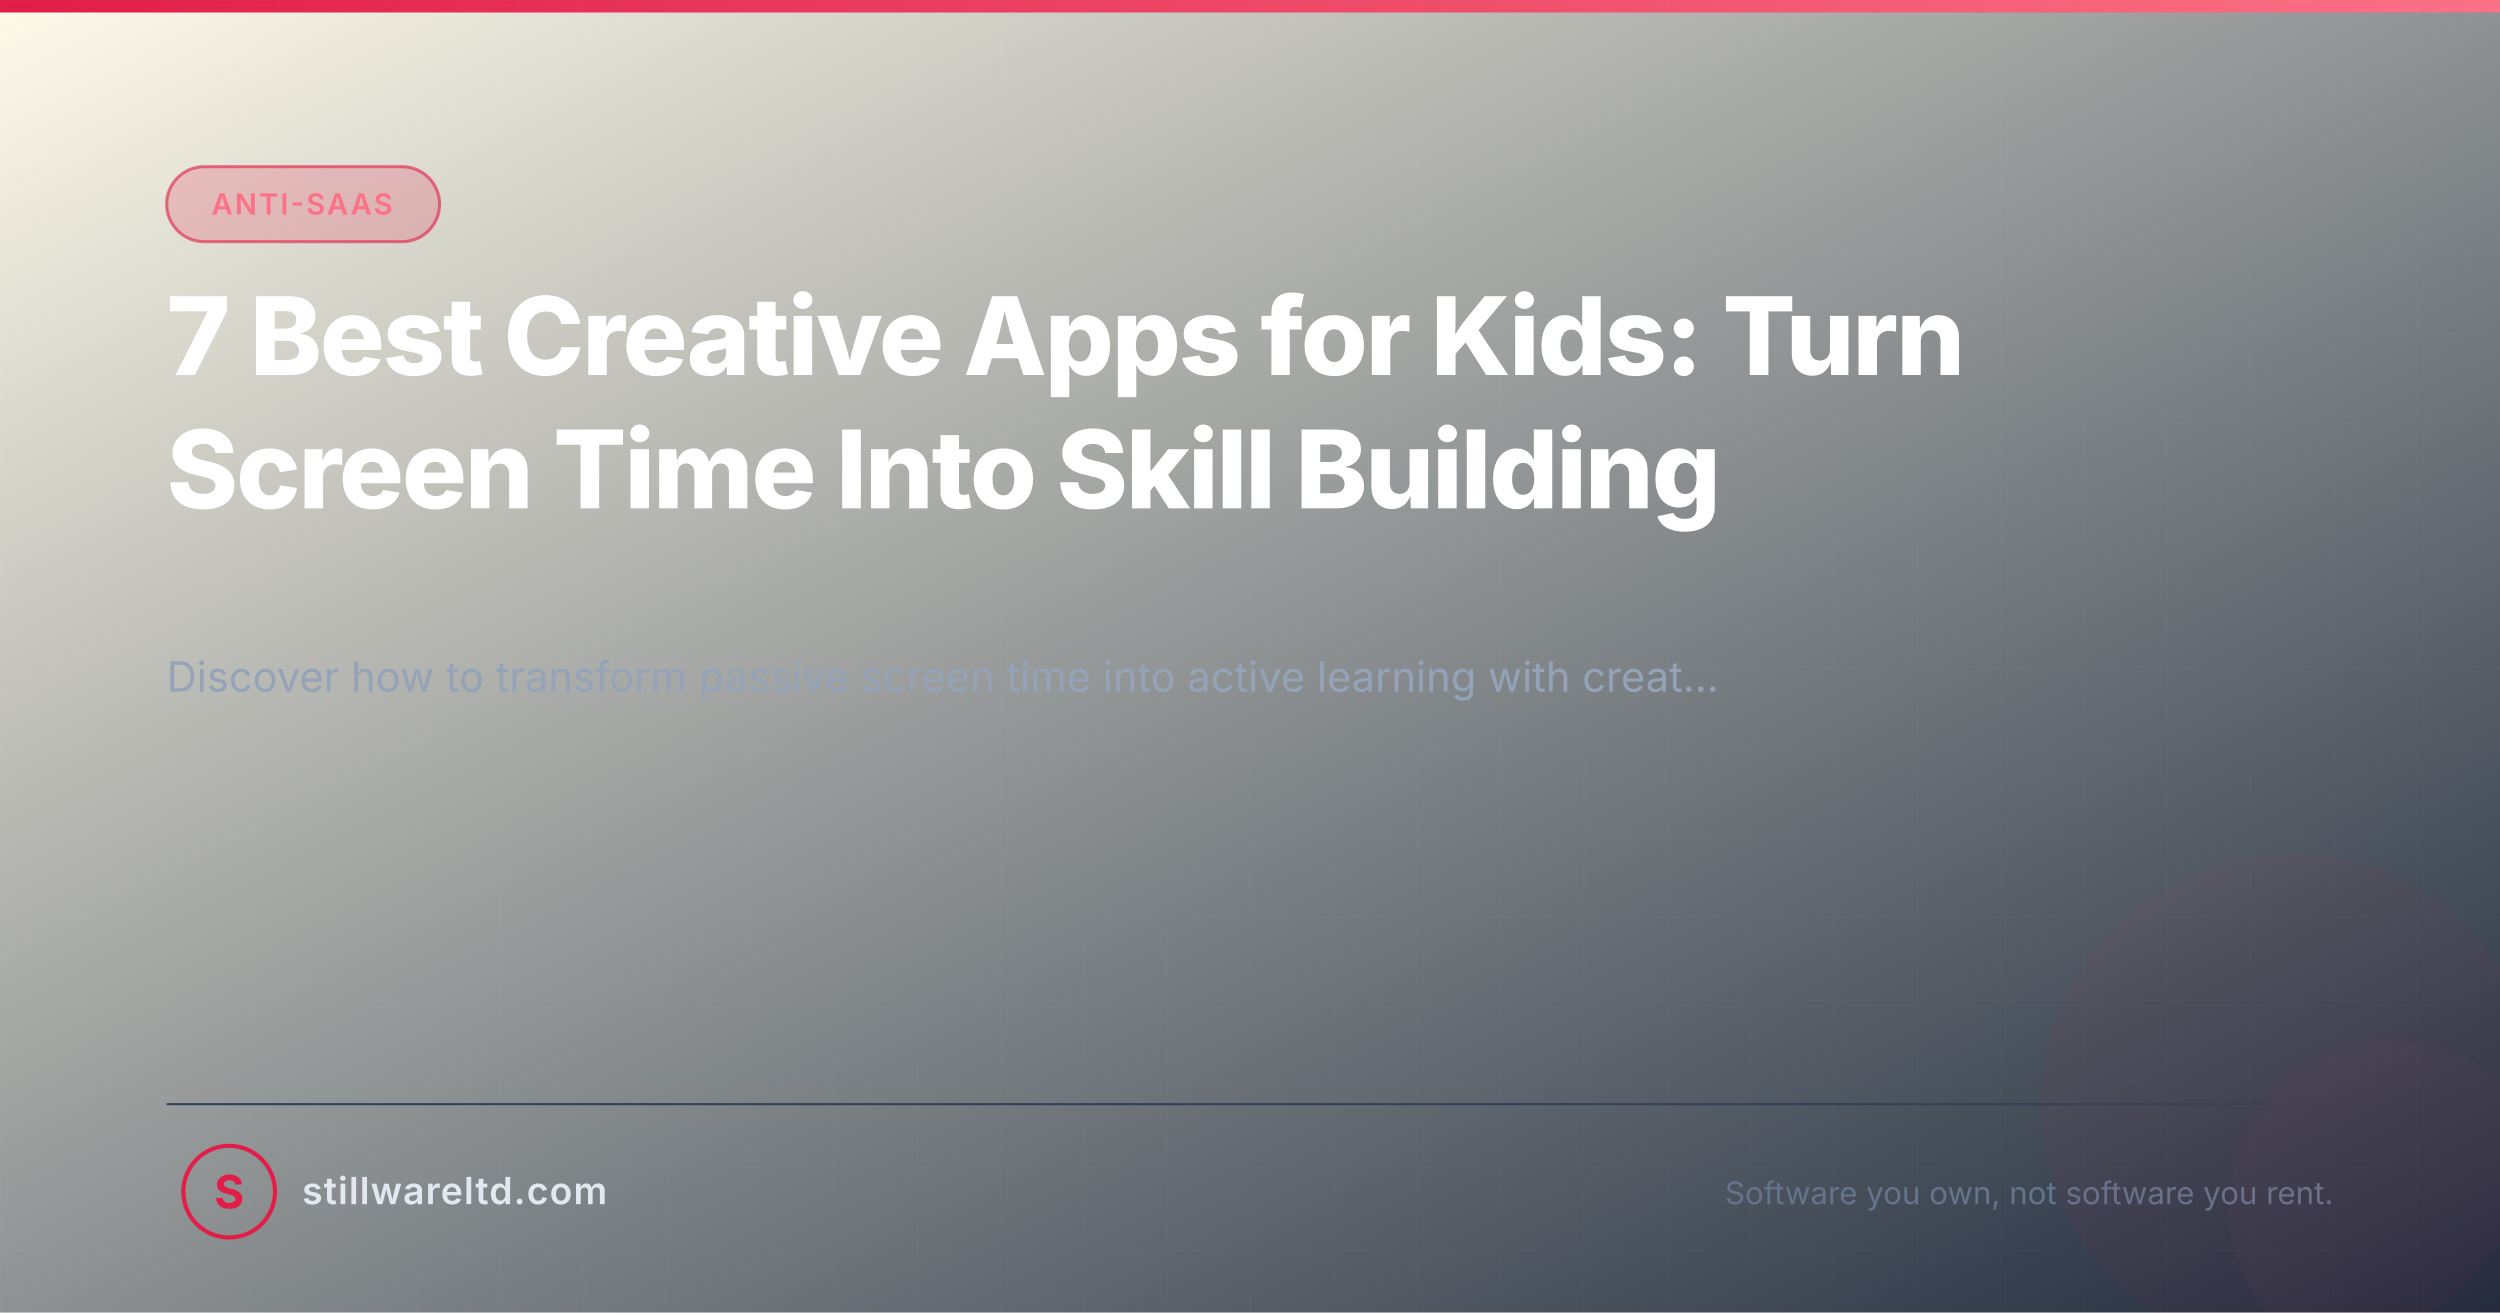
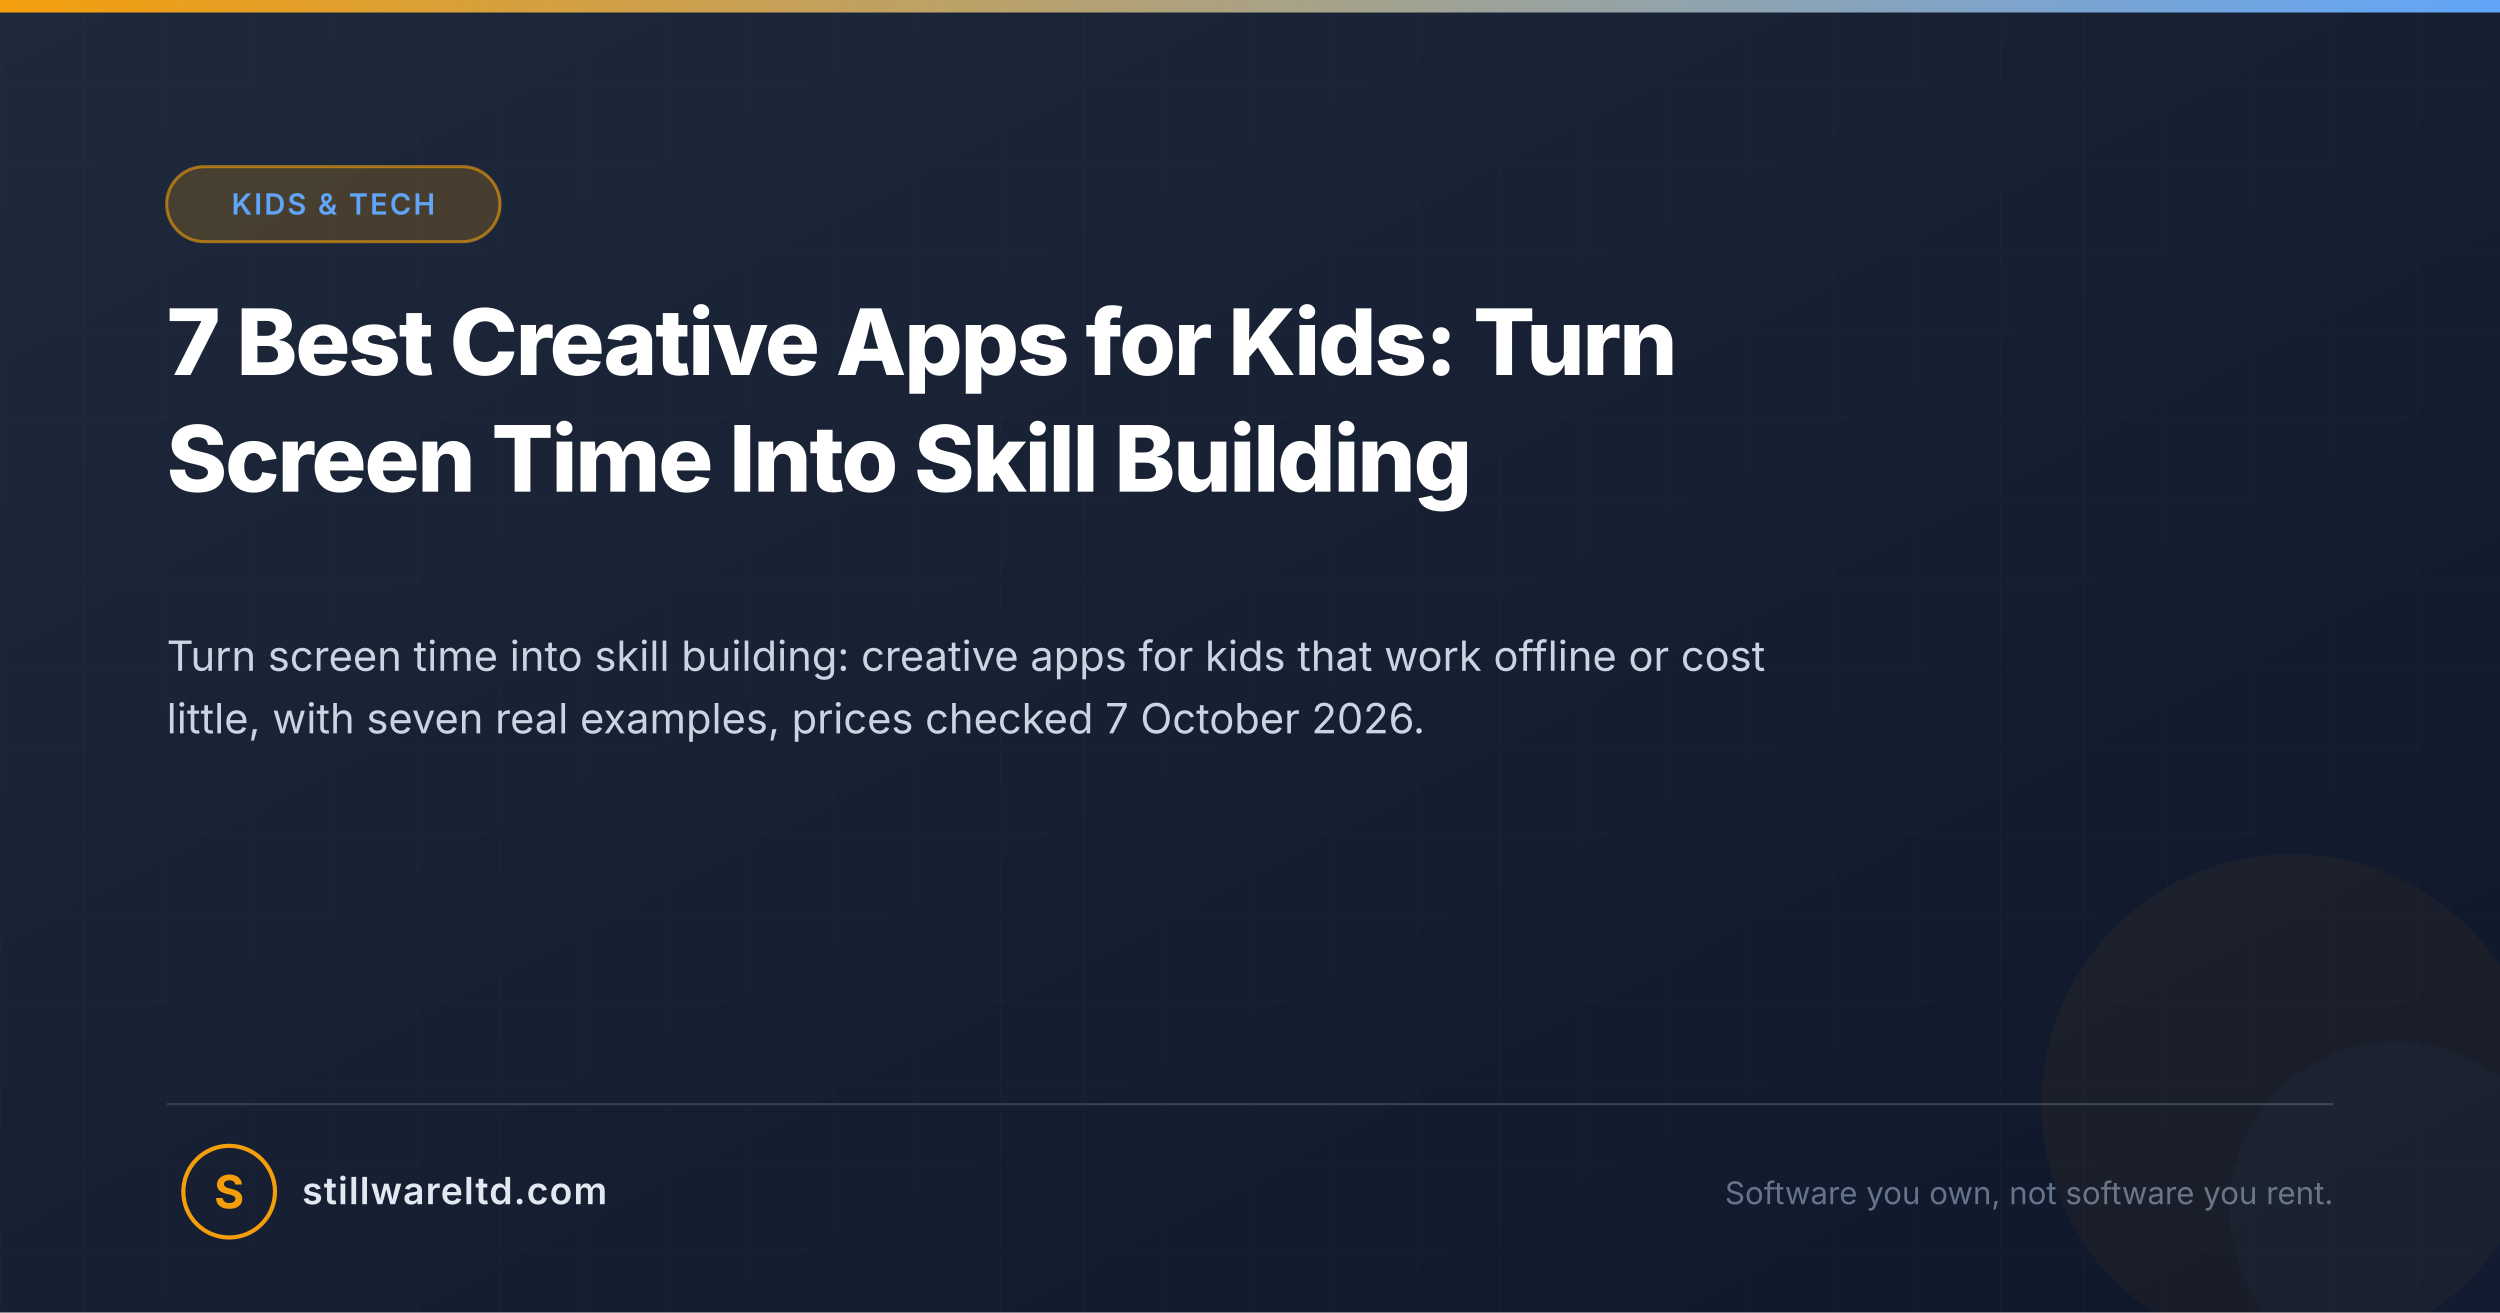
<svg xmlns="http://www.w3.org/2000/svg" viewBox="0 0 1200 630" width="1200" height="630">
  <defs>
    <linearGradient id="bgGrad" x1="0%" y1="0%" x2="100%" y2="100%">
-       <stop offset="0%" style="stop-color:#fffbeb;stop-opacity:1" />
-       <stop offset="100%" style="stop-color:#1e293b;stop-opacity:1" />
+       <stop offset="0%" style="stop-color:#1e293b;stop-opacity:1" />
+       <stop offset="100%" style="stop-color:#0f172a;stop-opacity:1" />
    </linearGradient>
    <linearGradient id="accentGrad" x1="0%" y1="0%" x2="100%" y2="0%">
-       <stop offset="0%" style="stop-color:#e11d48;stop-opacity:1" />
-       <stop offset="100%" style="stop-color:#fb7185;stop-opacity:1" />
+       <stop offset="0%" style="stop-color:#f59e0b;stop-opacity:1" />
+       <stop offset="100%" style="stop-color:#60a5fa;stop-opacity:1" />
    </linearGradient>
  </defs>
  <style>
    text { font-family: Inter, system-ui, -apple-system, sans-serif; }
  </style>
  <rect width="1200" height="630" fill="url(#bgGrad)" />
  <rect width="1200" height="6" fill="url(#accentGrad)" />
  <pattern id="grid" width="40" height="40" patternUnits="userSpaceOnUse">
    <rect width="40" height="40" fill="none" />
    <path d="M 40 0 L 0 0 0 40" fill="none" stroke="#ffffff" stroke-width="0.3" opacity="0.05" />
  </pattern>
  <rect width="1200" height="630" fill="url(#grid)" />
-   <rect x="80" y="80" width="131" height="36" rx="18" fill="#e11d48" opacity="0.2" />
-   <rect x="80" y="80" width="131" height="36" rx="18" fill="none" stroke="#e11d48" stroke-width="1.5" opacity="0.6" />
-   <text x="145" y="103" text-anchor="middle" font-size="14" font-weight="600" fill="#fb7185" letter-spacing="1">ANTI-SAAS</text>
-   <text x="80" y="180" font-size="52" font-weight="800" fill="#ffffff" letter-spacing="-1">7 Best Creative Apps for Kids: Turn</text>
-   <text x="80" y="244" font-size="52" font-weight="800" fill="#ffffff" letter-spacing="-1">Screen Time Into Skill Building</text>
-   <text x="80" y="332" font-size="20" fill="#94a3b8" font-weight="400">
-     Discover how to transform passive screen time into active learning with creat...
-   </text>
+   <rect x="80" y="80" width="160" height="36" rx="18" fill="#f59e0b" opacity="0.2" />
+   <rect x="80" y="80" width="160" height="36" rx="18" fill="none" stroke="#f59e0b" stroke-width="1.5" opacity="0.6" />
+   <text x="160" y="103" text-anchor="middle" font-size="14" font-weight="600" fill="#60a5fa" letter-spacing="1">KIDS &amp; TECH</text>
+   <text x="80" y="180" font-size="44" font-weight="800" fill="#ffffff" letter-spacing="-1">7 Best Creative Apps for Kids: Turn</text>
+   <text x="80" y="236" font-size="44" font-weight="800" fill="#ffffff" letter-spacing="-1">Screen Time Into Skill Building</text>
+   <text x="80" y="322" font-size="20" fill="#cbd5e1" font-weight="400">Turn screen time into skill building: creative apps for kids that work offline or cost</text>
+   <text x="80" y="352" font-size="20" fill="#cbd5e1" font-weight="400">little, with seven real examples, prices checked 7 October 2026.</text>
  <line x1="80" y1="530" x2="1120" y2="530" stroke="#334155" stroke-width="1" />
-   <circle cx="110" cy="572" r="22" fill="none" stroke="#e11d48" stroke-width="2" />
-   <text x="110" y="580" text-anchor="middle" font-size="22" font-weight="700" fill="#e11d48">S</text>
+   <circle cx="110" cy="572" r="22" fill="none" stroke="#f59e0b" stroke-width="2" />
+   <text x="110" y="580" text-anchor="middle" font-size="22" font-weight="700" fill="#f59e0b">S</text>
  <text x="145" y="578" font-size="18" font-weight="600" fill="#e2e8f0" letter-spacing="0.5">stillwareltd.com</text>
  <text x="1120" y="578" text-anchor="end" font-size="15" fill="#64748b" font-weight="400">Software you own, not software you rent.</text>
-   <circle cx="1100" cy="530" r="120" fill="#e11d48" opacity="0.04" />
-   <circle cx="1150" cy="580" r="80" fill="#fb7185" opacity="0.03" />
+   <circle cx="1100" cy="530" r="120" fill="#f59e0b" opacity="0.04" />
+   <circle cx="1150" cy="580" r="80" fill="#60a5fa" opacity="0.03" />
</svg>
